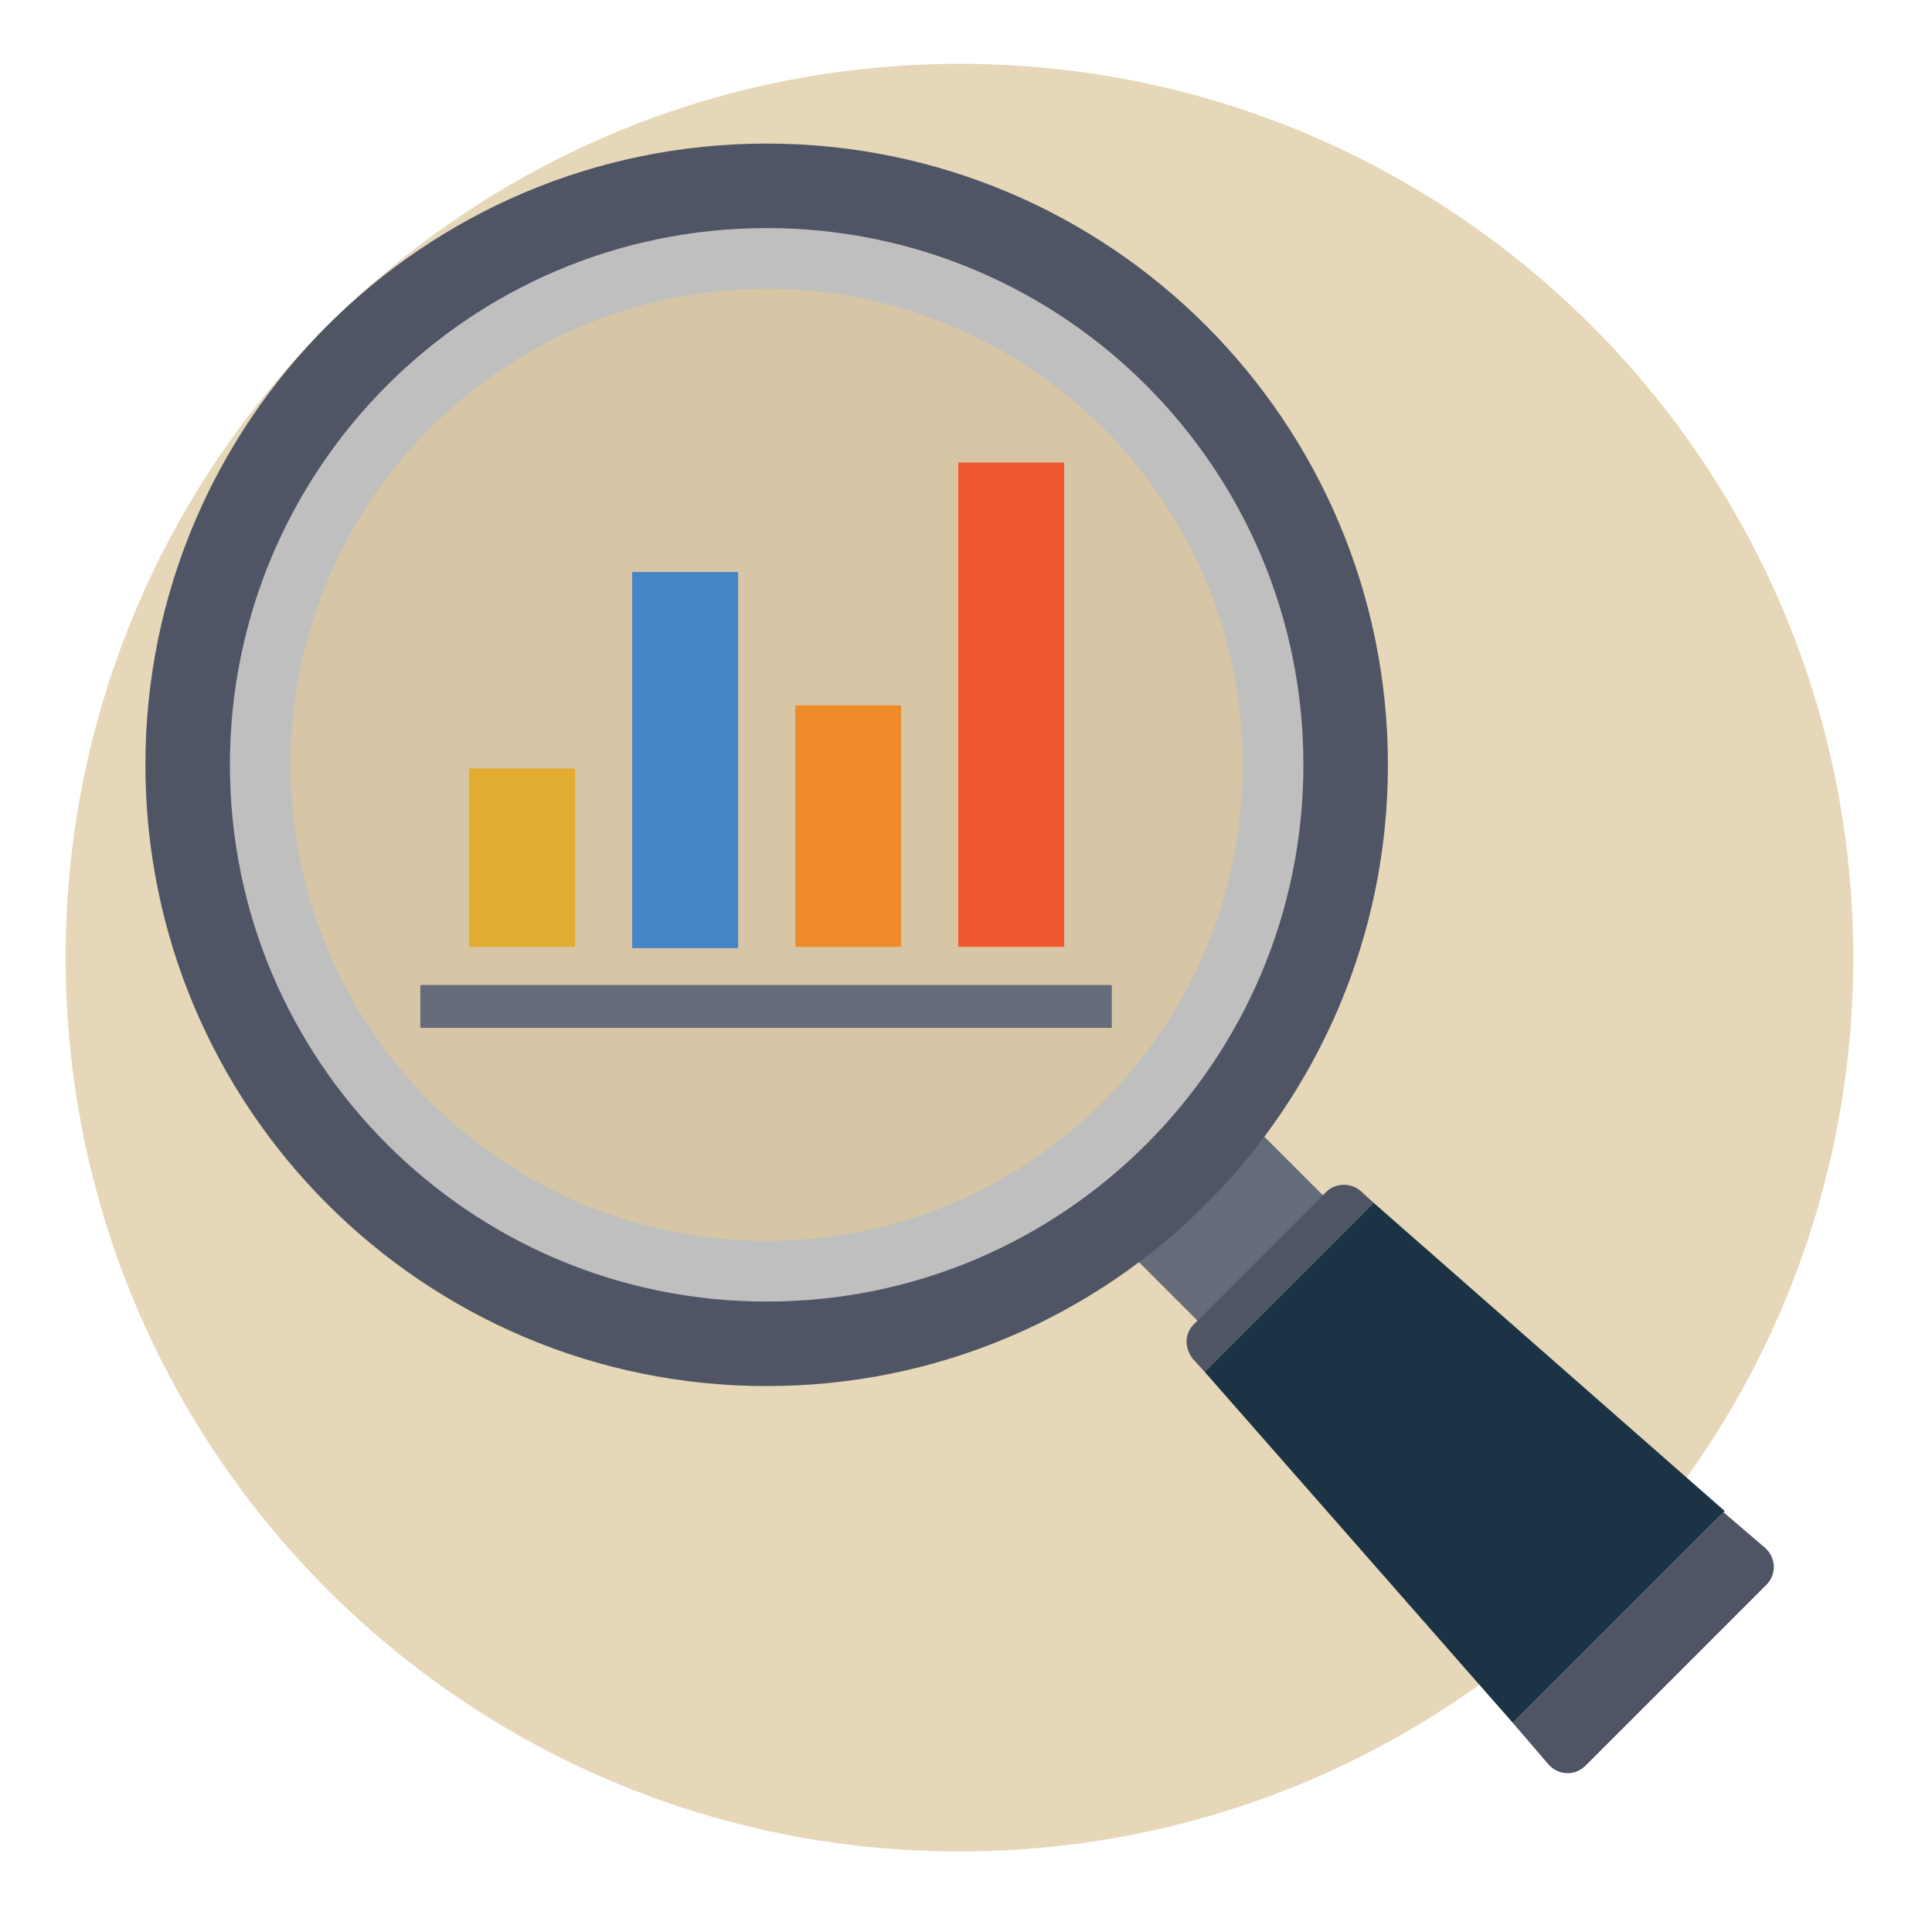
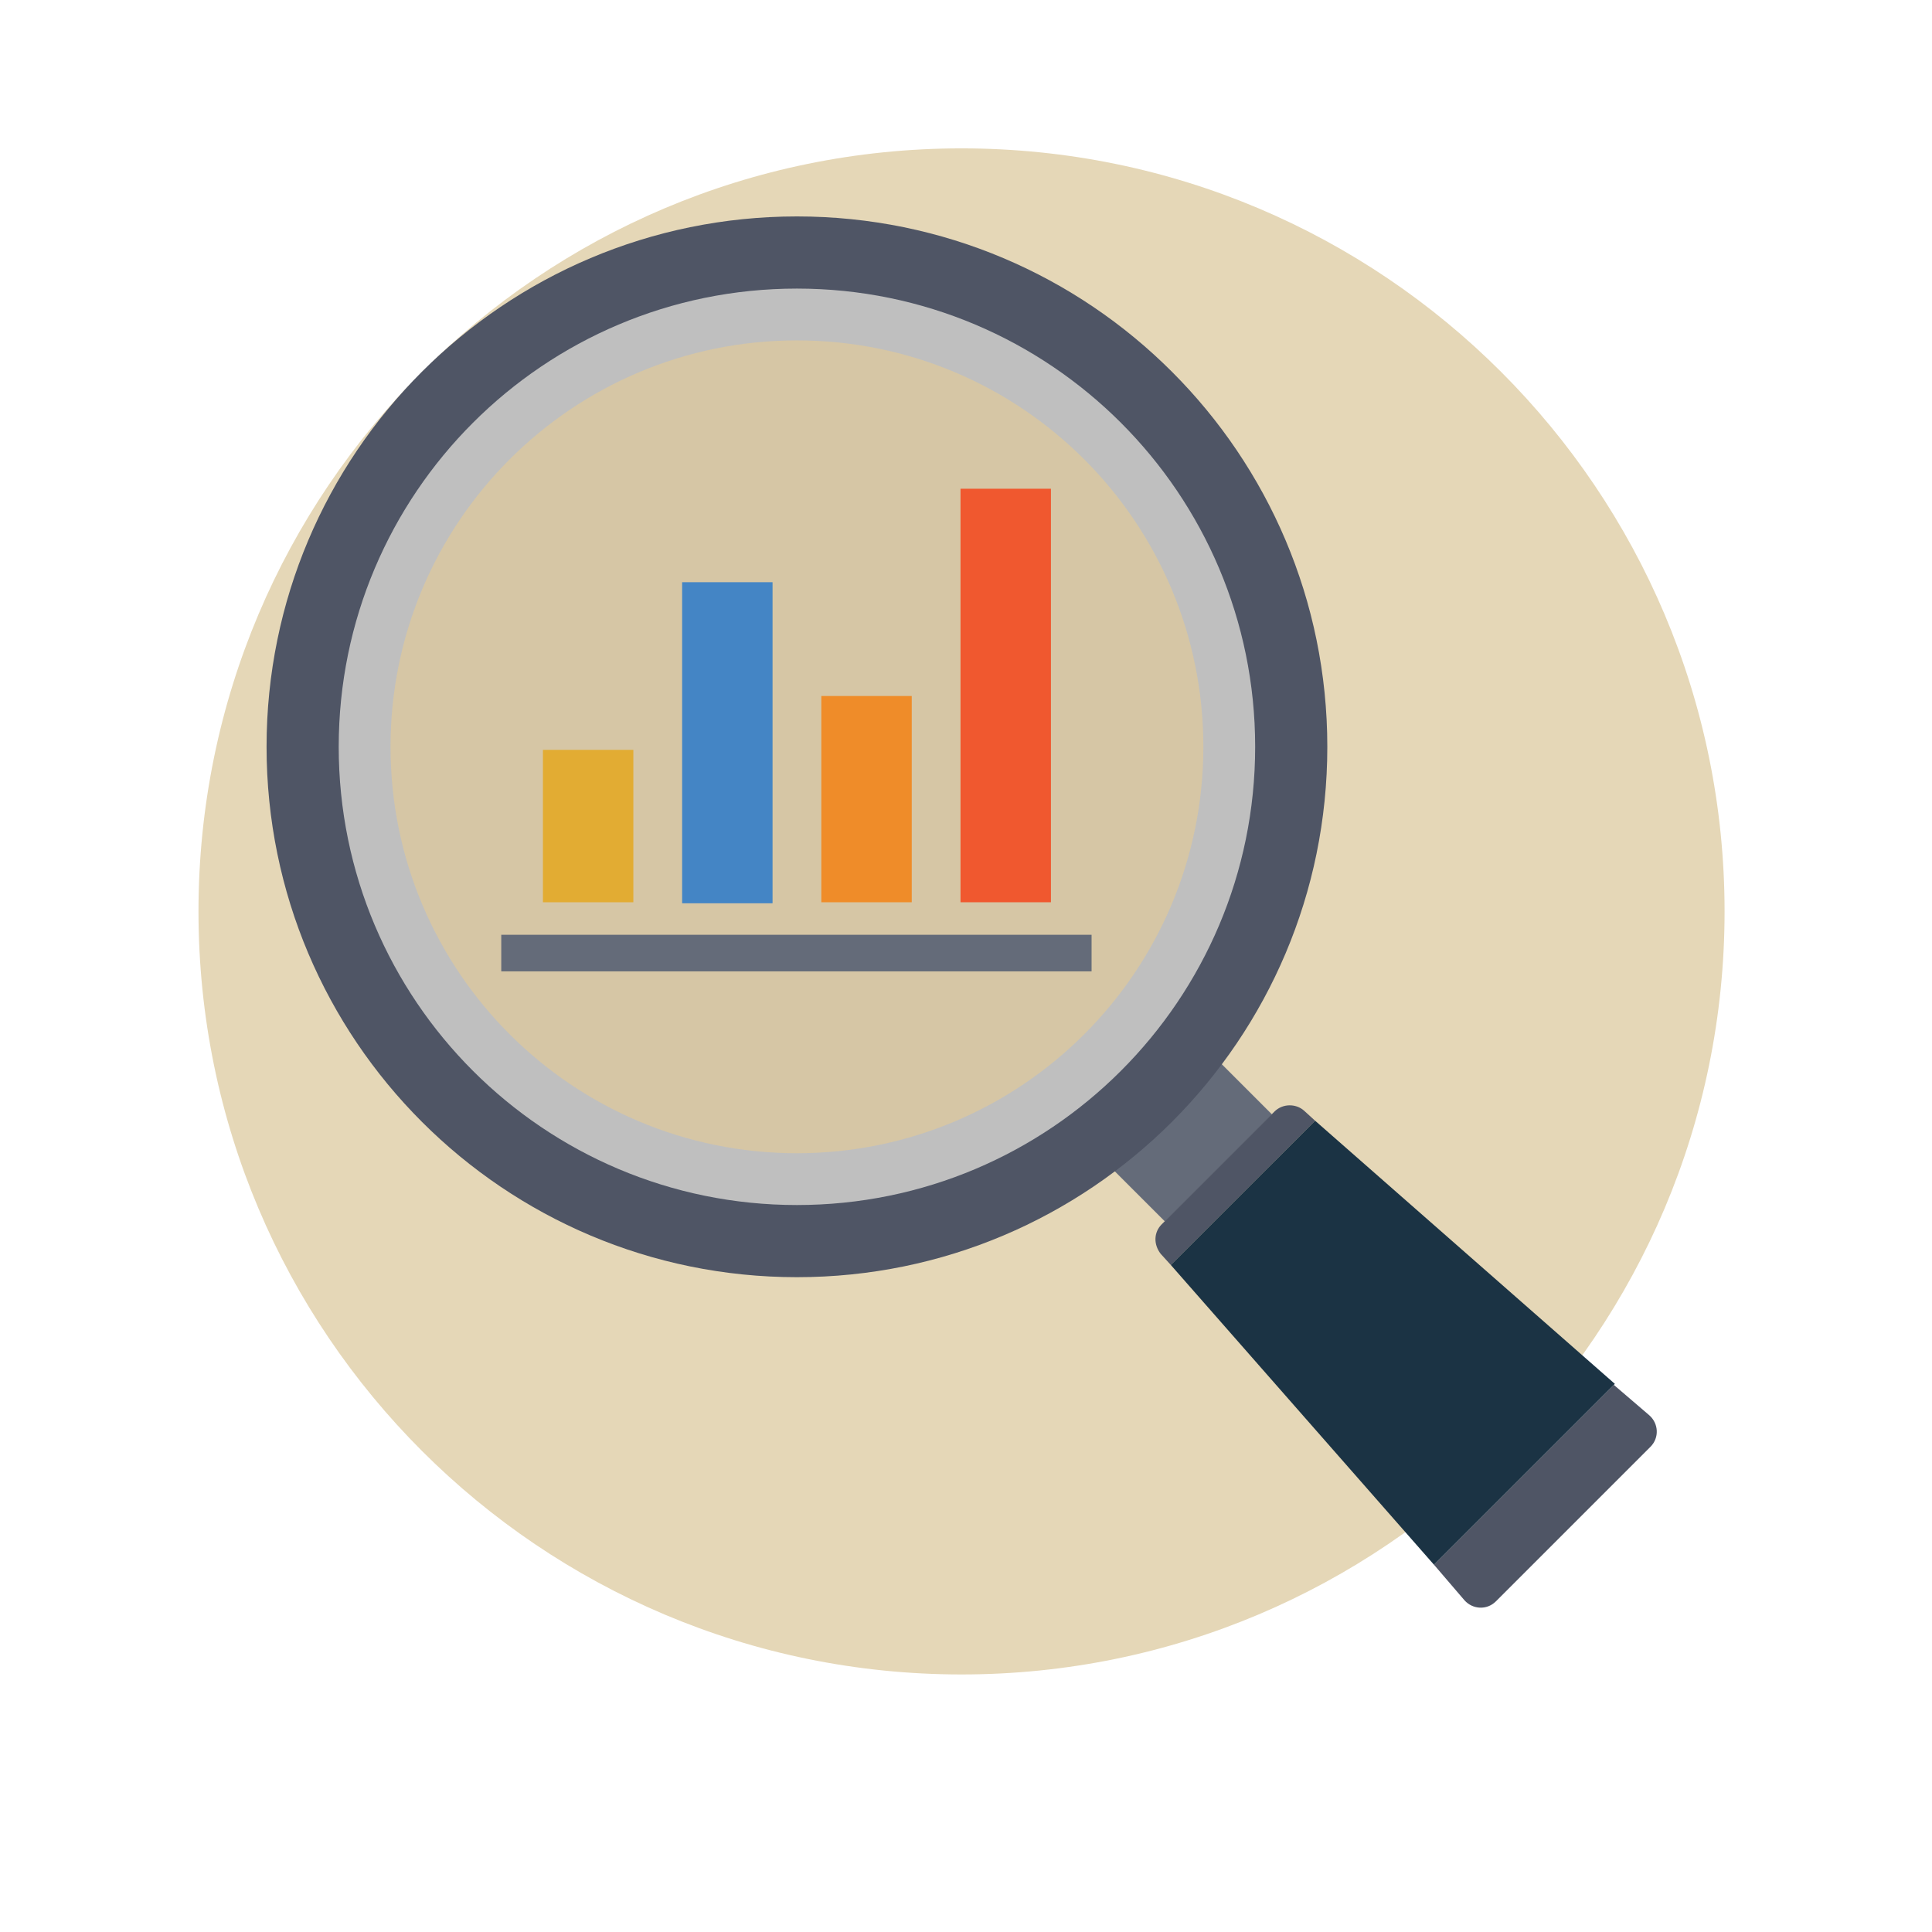
<svg xmlns="http://www.w3.org/2000/svg" version="1.1" id="Layer_1" x="0px" y="0px" width="320px" height="320px" viewBox="0 0 320 320" enable-background="new 0 0 320 320" xml:space="preserve">
-   <circle fill="#E5D7B7" cx="158.916" cy="158.614" r="148.04" />
-   <rect x="188.304" y="194.451" transform="matrix(0.7071 -0.7071 0.7071 0.7071 -83.8273 202.8712)" fill="#646B79" width="29.371" height="16.359" />
-   <circle fill="#4F5565" cx="126.982" cy="126.679" r="102.899" />
-   <circle fill="#BFBFBF" cx="126.982" cy="126.679" r="88.902" />
-   <circle fill="#D6C6A5" cx="126.982" cy="126.679" r="78.849" />
+   <circle fill="#E5D7B7" cx="159.26" cy="150.958" r="126.384" />
+   <rect x="184.35" y="181.542" transform="matrix(0.7071 -0.7071 0.7071 0.7071 -75.6406 194.4301)" fill="#646B79" width="25.074" height="13.965" />
+   <circle fill="#4F5565" cx="131.998" cy="123.695" r="87.847" />
+   <circle fill="#BFBFBF" cx="131.998" cy="123.695" r="75.897" />
+   <circle fill="#D6C6A5" cx="131.998" cy="123.695" r="67.315" />
  <g>
-     <path fill="#4F5565" d="M250.577,285.364l5.915,6.9c1.576,1.773,4.336,1.971,6.109,0.195l29.964-29.963   c1.773-1.773,1.576-4.533-0.198-6.11l-6.899-5.913L250.577,285.364z" />
-     <path fill="#4F5565" d="M225.346,197.25c-1.577-1.381-4.14-1.381-5.718,0.195l-21.881,21.881c-1.576,1.578-1.576,3.942-0.195,5.718   l1.971,2.168l27.991-27.991L225.346,197.25z" />
+     <path fill="#4F5565" d="M237.512,259.167l5.051,5.891c1.347,1.514,3.701,1.683,5.216,0.167l25.581-25.58   c1.514-1.515,1.345-3.87-0.169-5.216l-5.891-5.05L237.512,259.167z" />
+     <path fill="#4F5565" d="M215.973,183.942c-1.346-1.18-3.533-1.18-4.881,0.167l-18.681,18.68c-1.346,1.349-1.346,3.366-0.167,4.882   l1.682,1.851l23.896-23.896L215.973,183.942z" />
  </g>
-   <polygon fill="#1B3344" points="199.522,227.212 250.577,285.364 285.666,250.275 227.514,199.221 " />
-   <rect x="69.619" y="163.147" fill="#646B79" width="114.529" height="7.097" />
-   <rect x="77.701" y="127.271" fill="#E2AC33" width="17.543" height="29.568" />
-   <rect x="104.706" y="94.745" fill="#4485C5" width="17.544" height="62.291" />
-   <rect x="131.712" y="116.823" fill="#EF8C29" width="17.543" height="40.016" />
-   <rect x="158.718" y="76.609" fill="#F0582F" width="17.544" height="80.229" />
+   <polygon fill="#1B3344" points="193.926,209.521 237.512,259.167 267.47,229.211 217.823,185.625 " />
+   <rect x="83.025" y="154.828" fill="#646B79" width="97.775" height="6.059" />
+   <rect x="89.925" y="124.201" fill="#E2AC33" width="14.977" height="25.243" />
+   <rect x="112.981" y="96.433" fill="#4485C5" width="14.978" height="53.179" />
+   <rect x="136.036" y="115.281" fill="#EF8C29" width="14.978" height="34.162" />
+   <rect x="159.091" y="80.949" fill="#F0582F" width="14.977" height="68.493" />
</svg>
